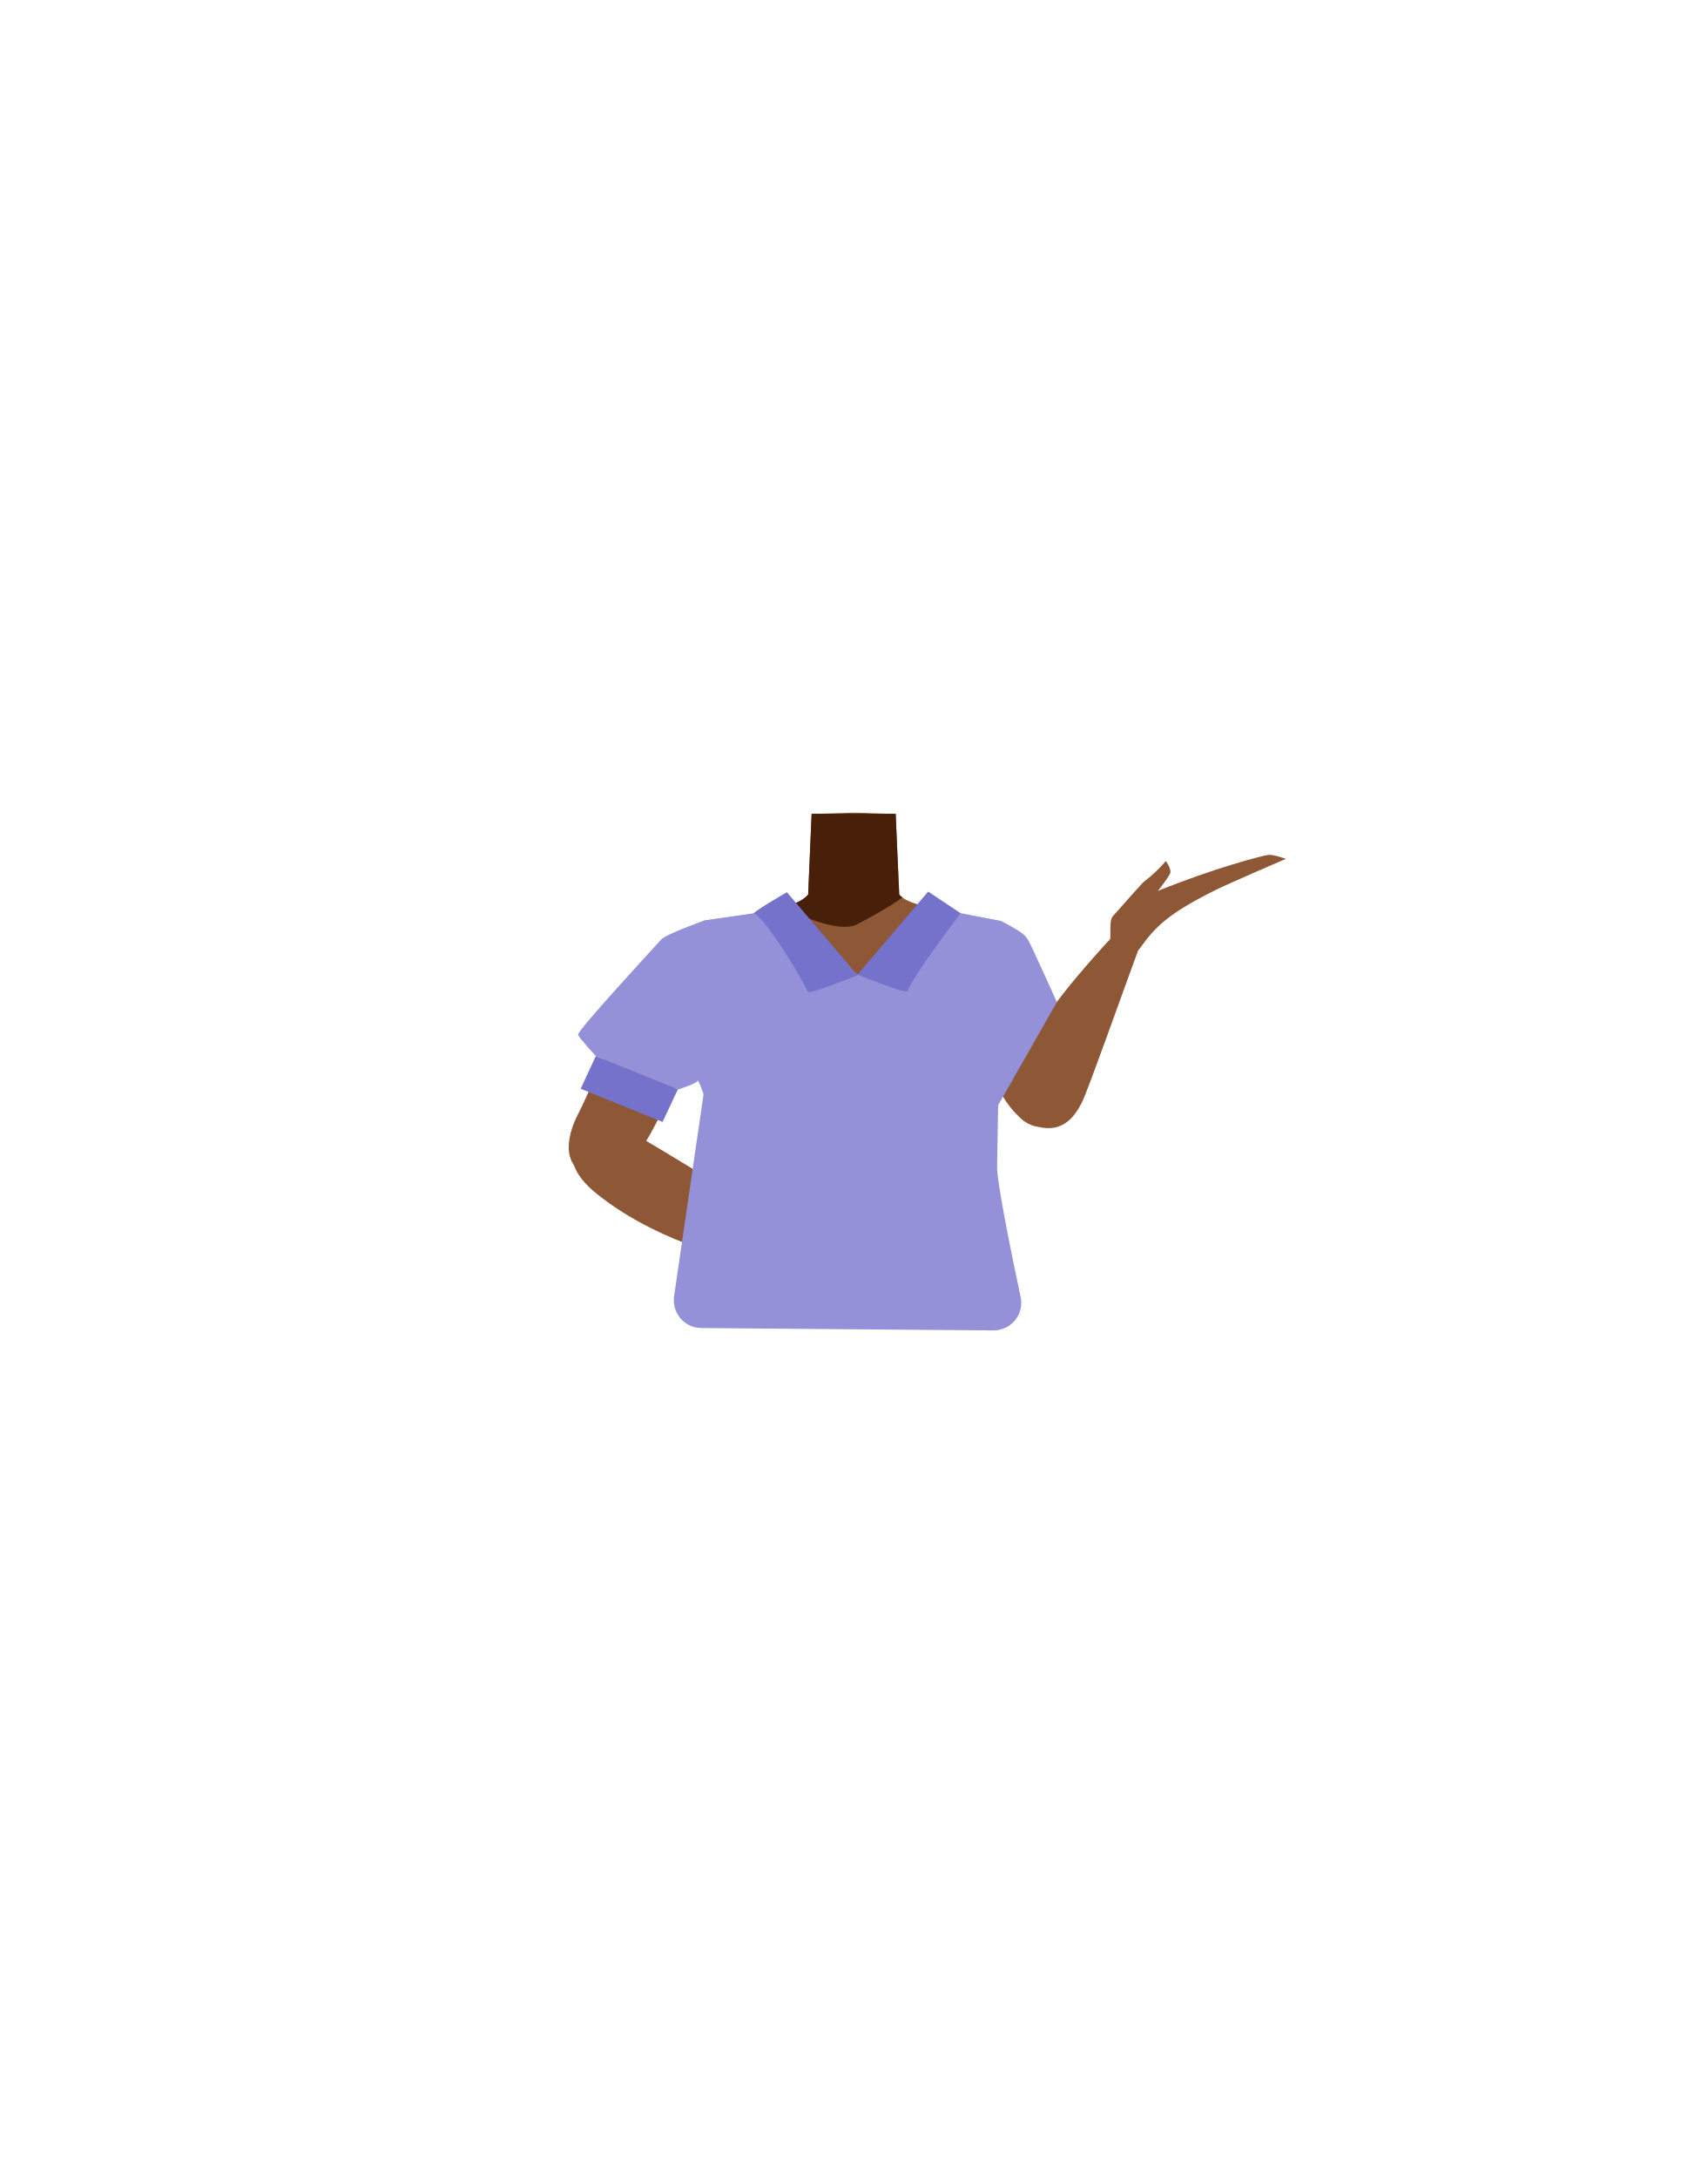
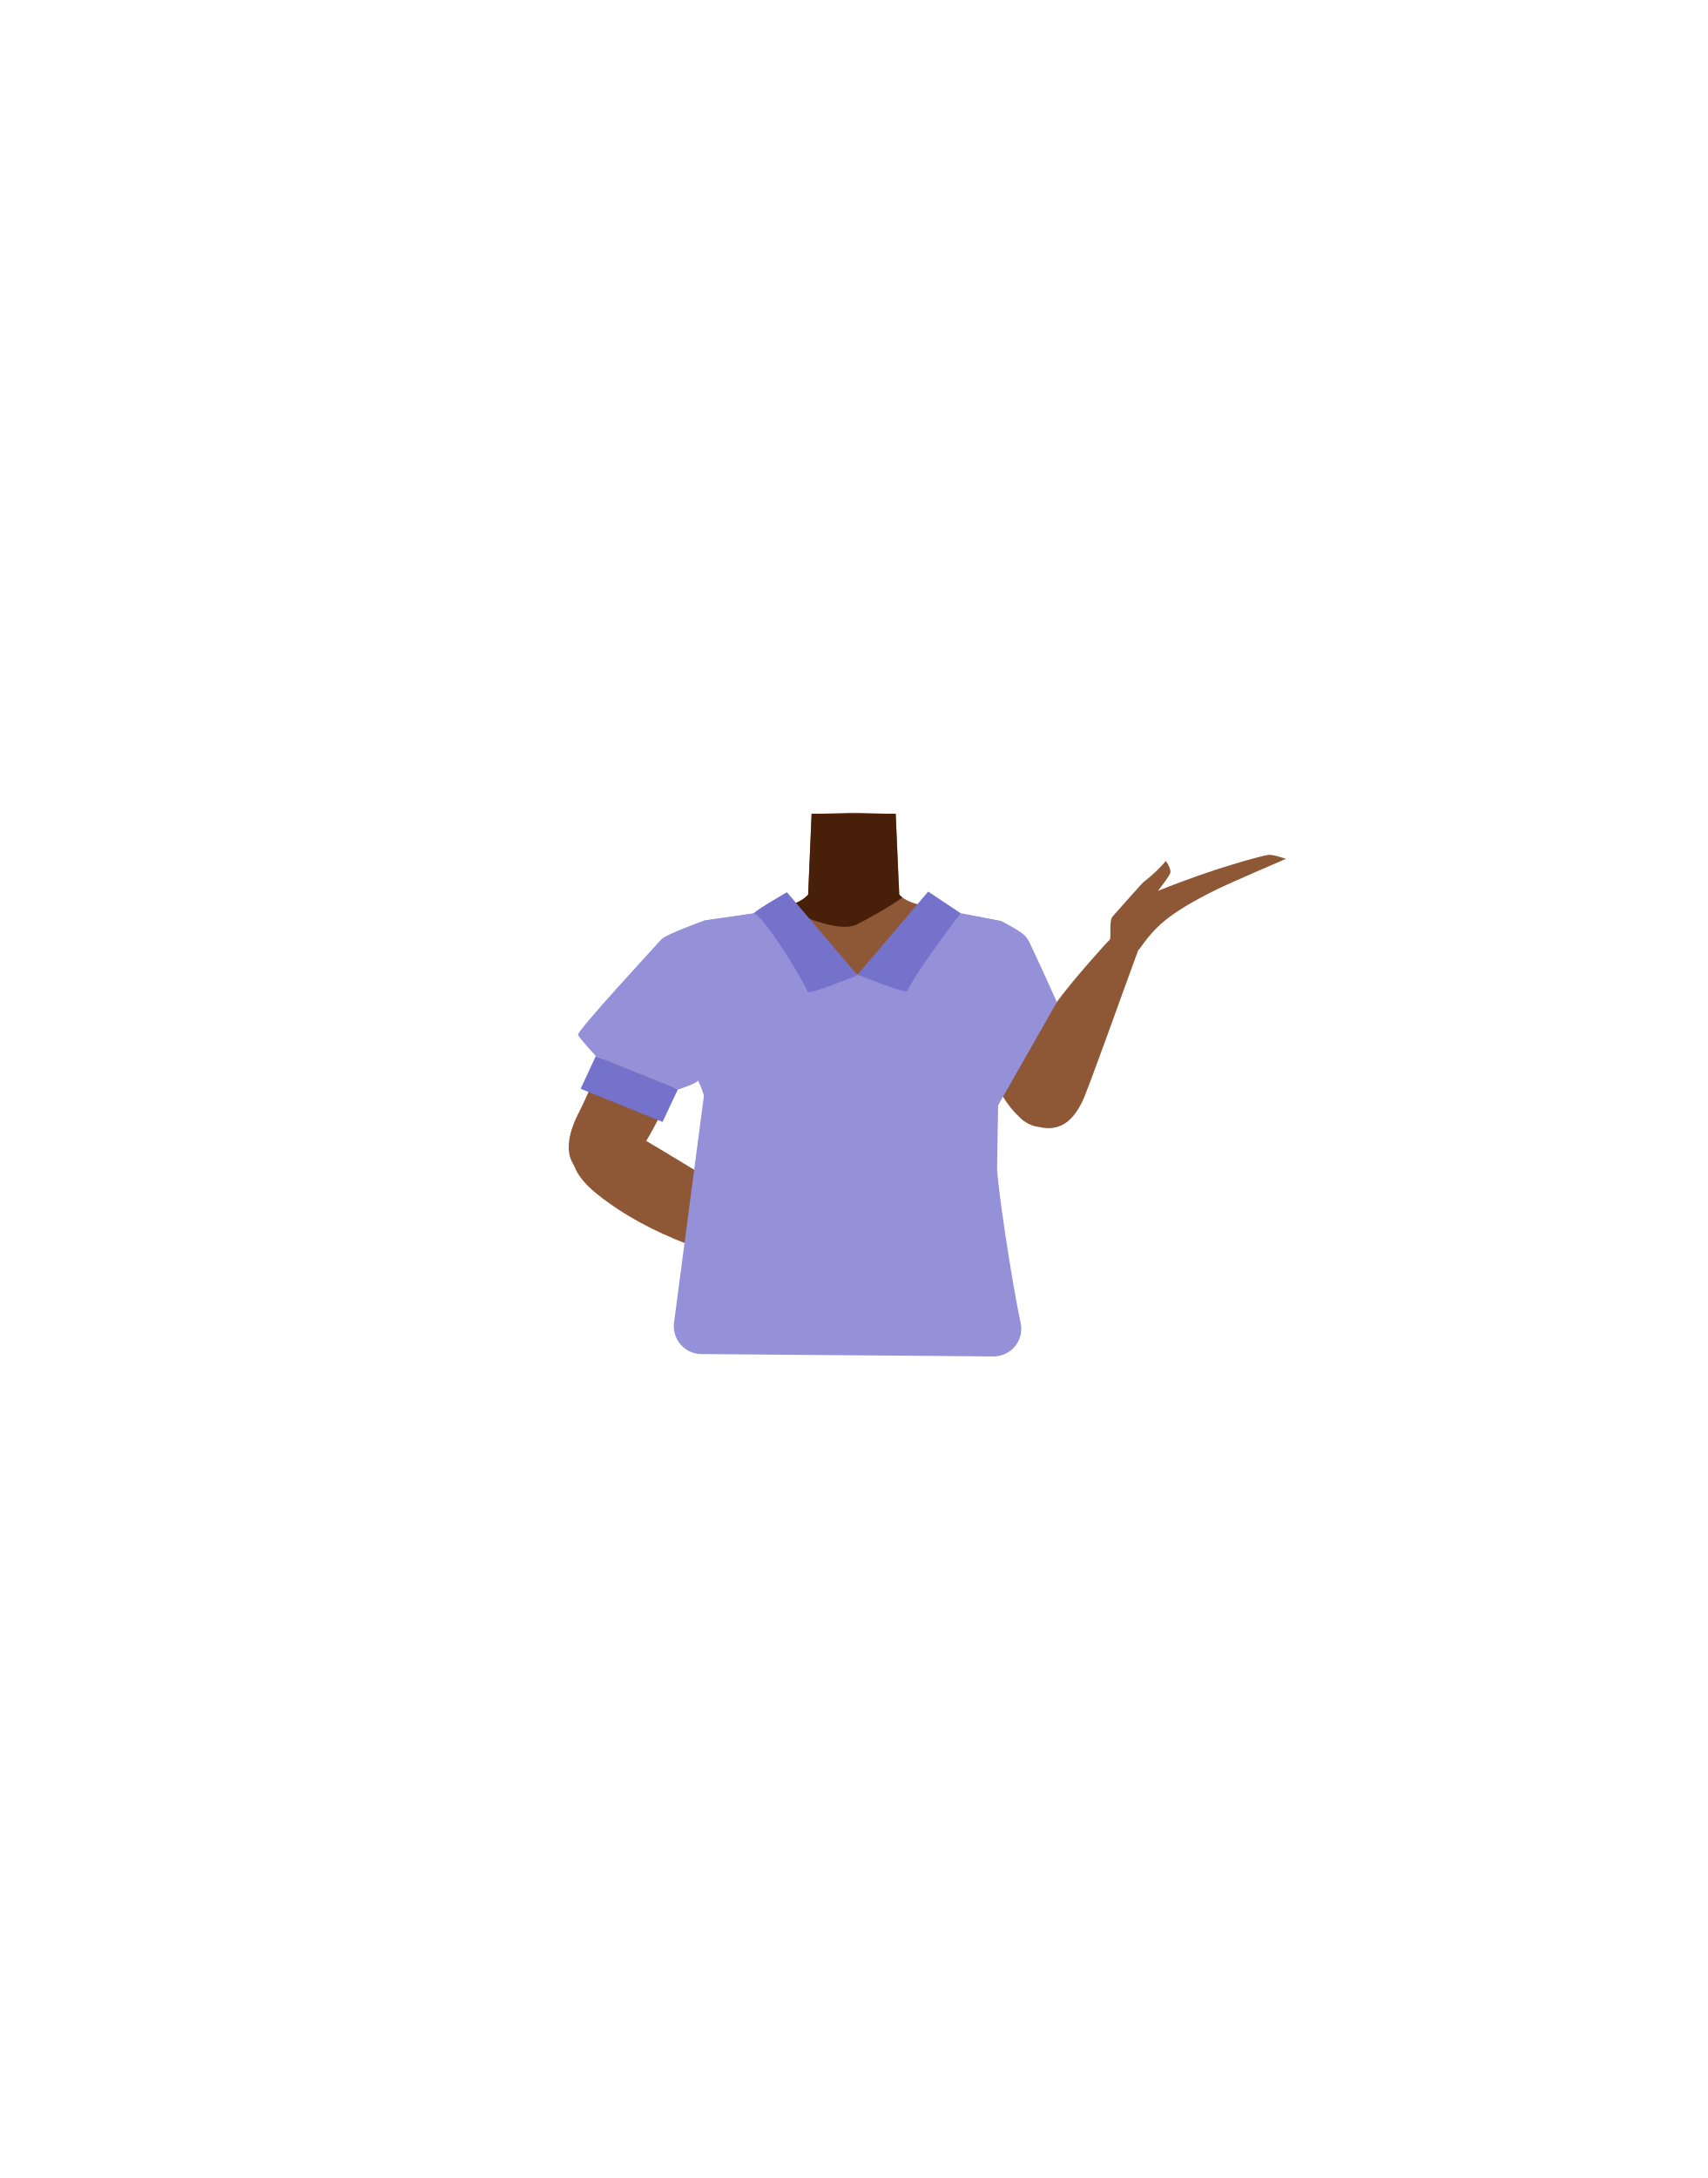
<svg xmlns="http://www.w3.org/2000/svg" version="1.1" id="Calque_1" x="0px" y="0px" viewBox="0 0 788 1005" style="enable-background:new 0 0 788 1005;" xml:space="preserve">
  <style type="text/css">
	.st0{fill:#8E5736;}
	.st1{fill:#481F09;}
	.st2{fill:#9591D8;}
	.st3{fill:#7472CB;}
</style>
  <g id="Calque_1_00000080186772383945245270000010593561686452687268_">
    <g id="Calque_12">
      <path class="st0" d="M465.8,459.5c0,0-0.1,3.9-9.3,10c-10.9,7.3-6.9,21.4-8.4,28.7c-1,4.9-9.9,17.3-13.7,16.6    c-10.8-2-16.9-16.2-26.7-20.4c-5.7-2.4-8.2-4.7-13.7-2c-5.5-2.8-8-0.5-13.7,2c-9.8,4.2-15.8,18.5-26.7,20.4    c-3.9,0.7-12.7-11.7-13.7-16.6c-1.5-7.3,2.5-21.4-8.4-28.7c-9.2-6.1-11.6-11-11.6-11c-7-17.1-6.1-26.7,3.9-29.7s29.4-7,38.6-10.1    c4.7-1.6,8.5-3.4,10.6-5.8l1.6-37.3l18.3-0.6h2.2l14.3,0.5l4,0.1l0.7,15.7l0.6,12.9v0.5l0.4,8.2c0.4,0.5,0.9,0.9,1.5,1.3    c2.7,2,6.8,3.2,11.6,4.2c6.5,1.3,30.5,8,37.8,9.4c3.1,0.6-2.8-0.9,0,0C474.3,430.2,473,441.9,465.8,459.5z" />
      <path class="st1" d="M416.5,414.1c-5.4,4.2-18.8,11.4-21.3,12.6c-8.2,3.9-28.3-5-32.8-8.1c4.7-1.6,8.5-3.4,10.6-5.8l1.6-37.3h38.8    l1.2,28.5v0.5l0.4,8.2C415.4,413.2,415.9,413.7,416.5,414.1z" />
    </g>
  </g>
  <g id="Calque_9">
    <path class="st0" d="M347.9,444.2c0.2,19.8-13.4,25.3-20.4,32.4c-11.1,11.2-22.3,39.5-30.7,52.2c-3.9,6-15.6,18.7-26.4,13.6l0,0   c-13.5-7.1-6.3-23.3-3.1-29.3c6.4-12.3,27.5-65.9,41.7-77.1c0,0,13.8-12,26.9-8C344.3,430.6,347.8,436,347.9,444.2L347.9,444.2z" />
    <path class="st0" d="M266.4,525.3c5.6-10.4,16.8-6.7,26.1-2.1c6.6,3.2,67.6,41,84.3,51.1c9.4,5.7,14.6,8.5,11.8,14.2   c-2.5,5.2-13.5,2.4-17.8,1.4c-40.6-9.9-70.7-19.4-95.2-38.9C259.5,538.1,264.4,528.9,266.4,525.3z" />
    <path class="st0" d="M445.9,434.4c-5.5,11.3,2.9,19,6,25.3c5,10.1,5.5,30,8,40c1.2,4.7,10.4,19.7,19.5,20.2l-4.2-3.8   c11.6,0.3,10.7-11.3,10.1-15.9c-1.3-9.2-2.1-46.9-9.3-58c0,0-6.7-11.4-17.2-13.4C452,427.7,448.1,429.7,445.9,434.4L445.9,434.4z" />
    <path class="st0" d="M479.4,520c11.2,2.7,16.6-4.7,20-11.4c2.5-4.8,19.7-53.3,24.6-66.5c2.8-7.4,4.5-11.3-1.4-12.9   c-5.4-1.5-11.3,5.2-13.6,7.8c-22,24.5-36.9,43.8-40.8,65.5C465.6,516.7,475.5,519.1,479.4,520z" />
    <path class="st0" d="M527.8,407c3.8-2.9,7.2-6.1,10.3-9.7c0,0,2.4,3.3,2.1,5.3c-0.3,1.6-5.8,8.5-5.8,8.5l0,0   c26.5-10.7,47.7-16.1,50.8-16.6c2.2-0.4,8.3,1.8,8.3,1.8s-25.1,10.8-31.9,14.1c-23,11.4-28.6,17.5-35.7,27.5   c-1.2,1.8-15.8-0.1-13.7-4c0.8-1.4-0.5-9.1,1.4-11.1C521,414.4,527.5,407.2,527.8,407z" />
-     <path class="st2" d="M348.1,421.4c8.5,4.3,47.6,41.2,47.6,41.2l46.6-41.2l19.9,3.6c0,0-1.9,103.7-2,113.5   c-0.1,6.8,6.6,40.1,10.9,60.1c1.4,6.8-2.9,13.5-9.8,15c-0.9,0.2-1.8,0.3-2.7,0.3l-135-1.1c-7-0.1-12.6-5.8-12.6-12.8   c0-0.6,0-1.2,0.1-1.7l16.3-111.7l-2.3-61.8L348.1,421.4z" />
+     <path class="st2" d="M348.1,421.4c8.5,4.3,47.6,41.2,47.6,41.2l46.6-41.2l19.9,3.6c0,0-1.9,103.7-2,113.5   c-0.1,6.8,6.6,52.1,10.9,72.1c1.4,6.8-2.9,13.5-9.8,15c-0.9,0.2-1.8,0.3-2.7,0.3l-135-1.1c-7-0.1-12.6-5.8-12.6-12.8   c0-0.6,0-1.2,0.1-1.7l16.3-123.7l-2.3-61.8L348.1,421.4z" />
    <polygon class="st3" points="305.8,517.7 268,502.4 275,487.3 312.9,502.6  " />
-     <path class="st2" d="M325.2,424.7c0,0-17.9,6.4-20,8.8s-39.1,42.3-38.4,44s8.3,9.9,8.3,9.9l37.9,15.3c0,0,8.5-2.7,9-4   s6.6,17.5,6.6,18.5s125.4-4,125.4-4l6.3-2.5l27.5-48.3c0,0-12.5-27.8-13.4-28.9c-1.4-1.7-1-2.6-12.1-8.4l-18.2-3.6   c0,0-14.6-1.4-18.3-1.8c0,0-30,30.1-30,30.1s-36.6-31.9-36.7-30.5s-10.9,2.2-10.9,2.2L325.2,424.7z" />
+     <path class="st2" d="M325.2,424.7c0,0-17.9,6.4-20,8.8s-39.1,42.3-38.4,44s8.3,9.9,8.3,9.9l37.9,15.3c0,0,8.5-2.7,9-4   s6.6,17.5,6.6,18.5s125.4-4,125.4-4l6.3-2.5l27.5-48.3c0,0-12.5-27.8-13.4-28.9c-1.4-1.7-1-2.6-12.1-8.4l-18.2-3.6   c0,0-14.6-1.4-18.3-1.8l-30,30.1c0,0-36.6-31.9-36.7-30.5s-10.9,2.2-10.9,2.2L325.2,424.7z" />
    <path class="st3" d="M372.8,457.6c0.7,1.5,23-7.6,23-7.6l-32.6-38.3c0,0-18,10.3-15,10S368.5,448.1,372.8,457.6z" />
    <path class="st3" d="M418.8,457.3c-0.7,1.5-23-7.6-23-7.6l32.6-38.3l15,10C443.4,421.4,423.1,447.7,418.8,457.3z" />
  </g>
</svg>
